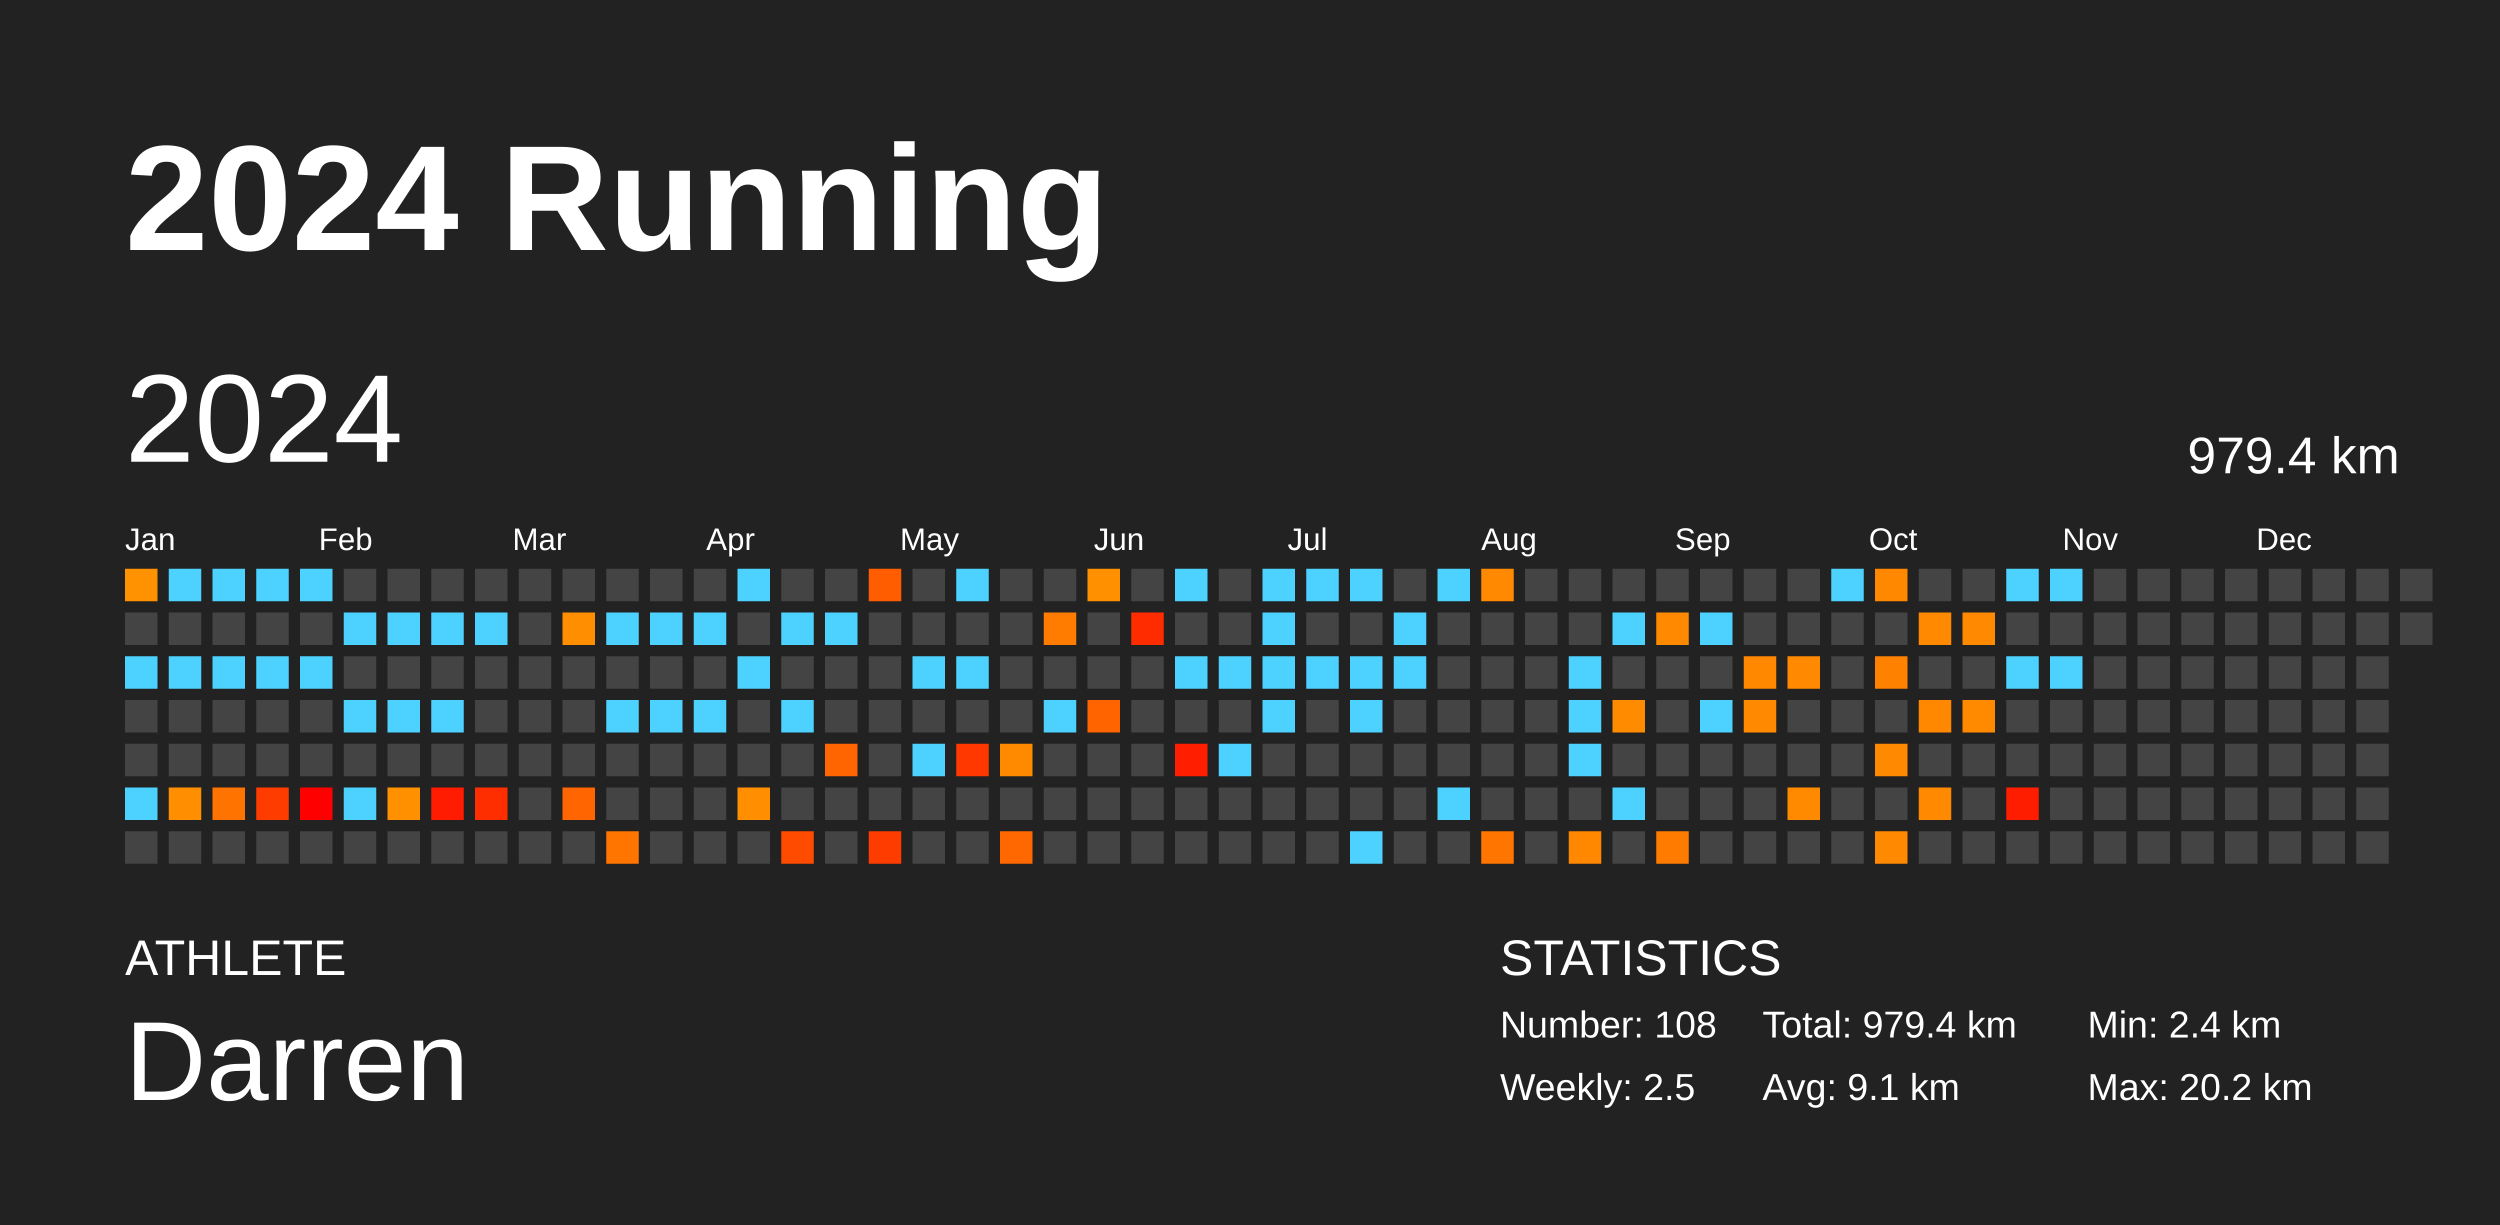
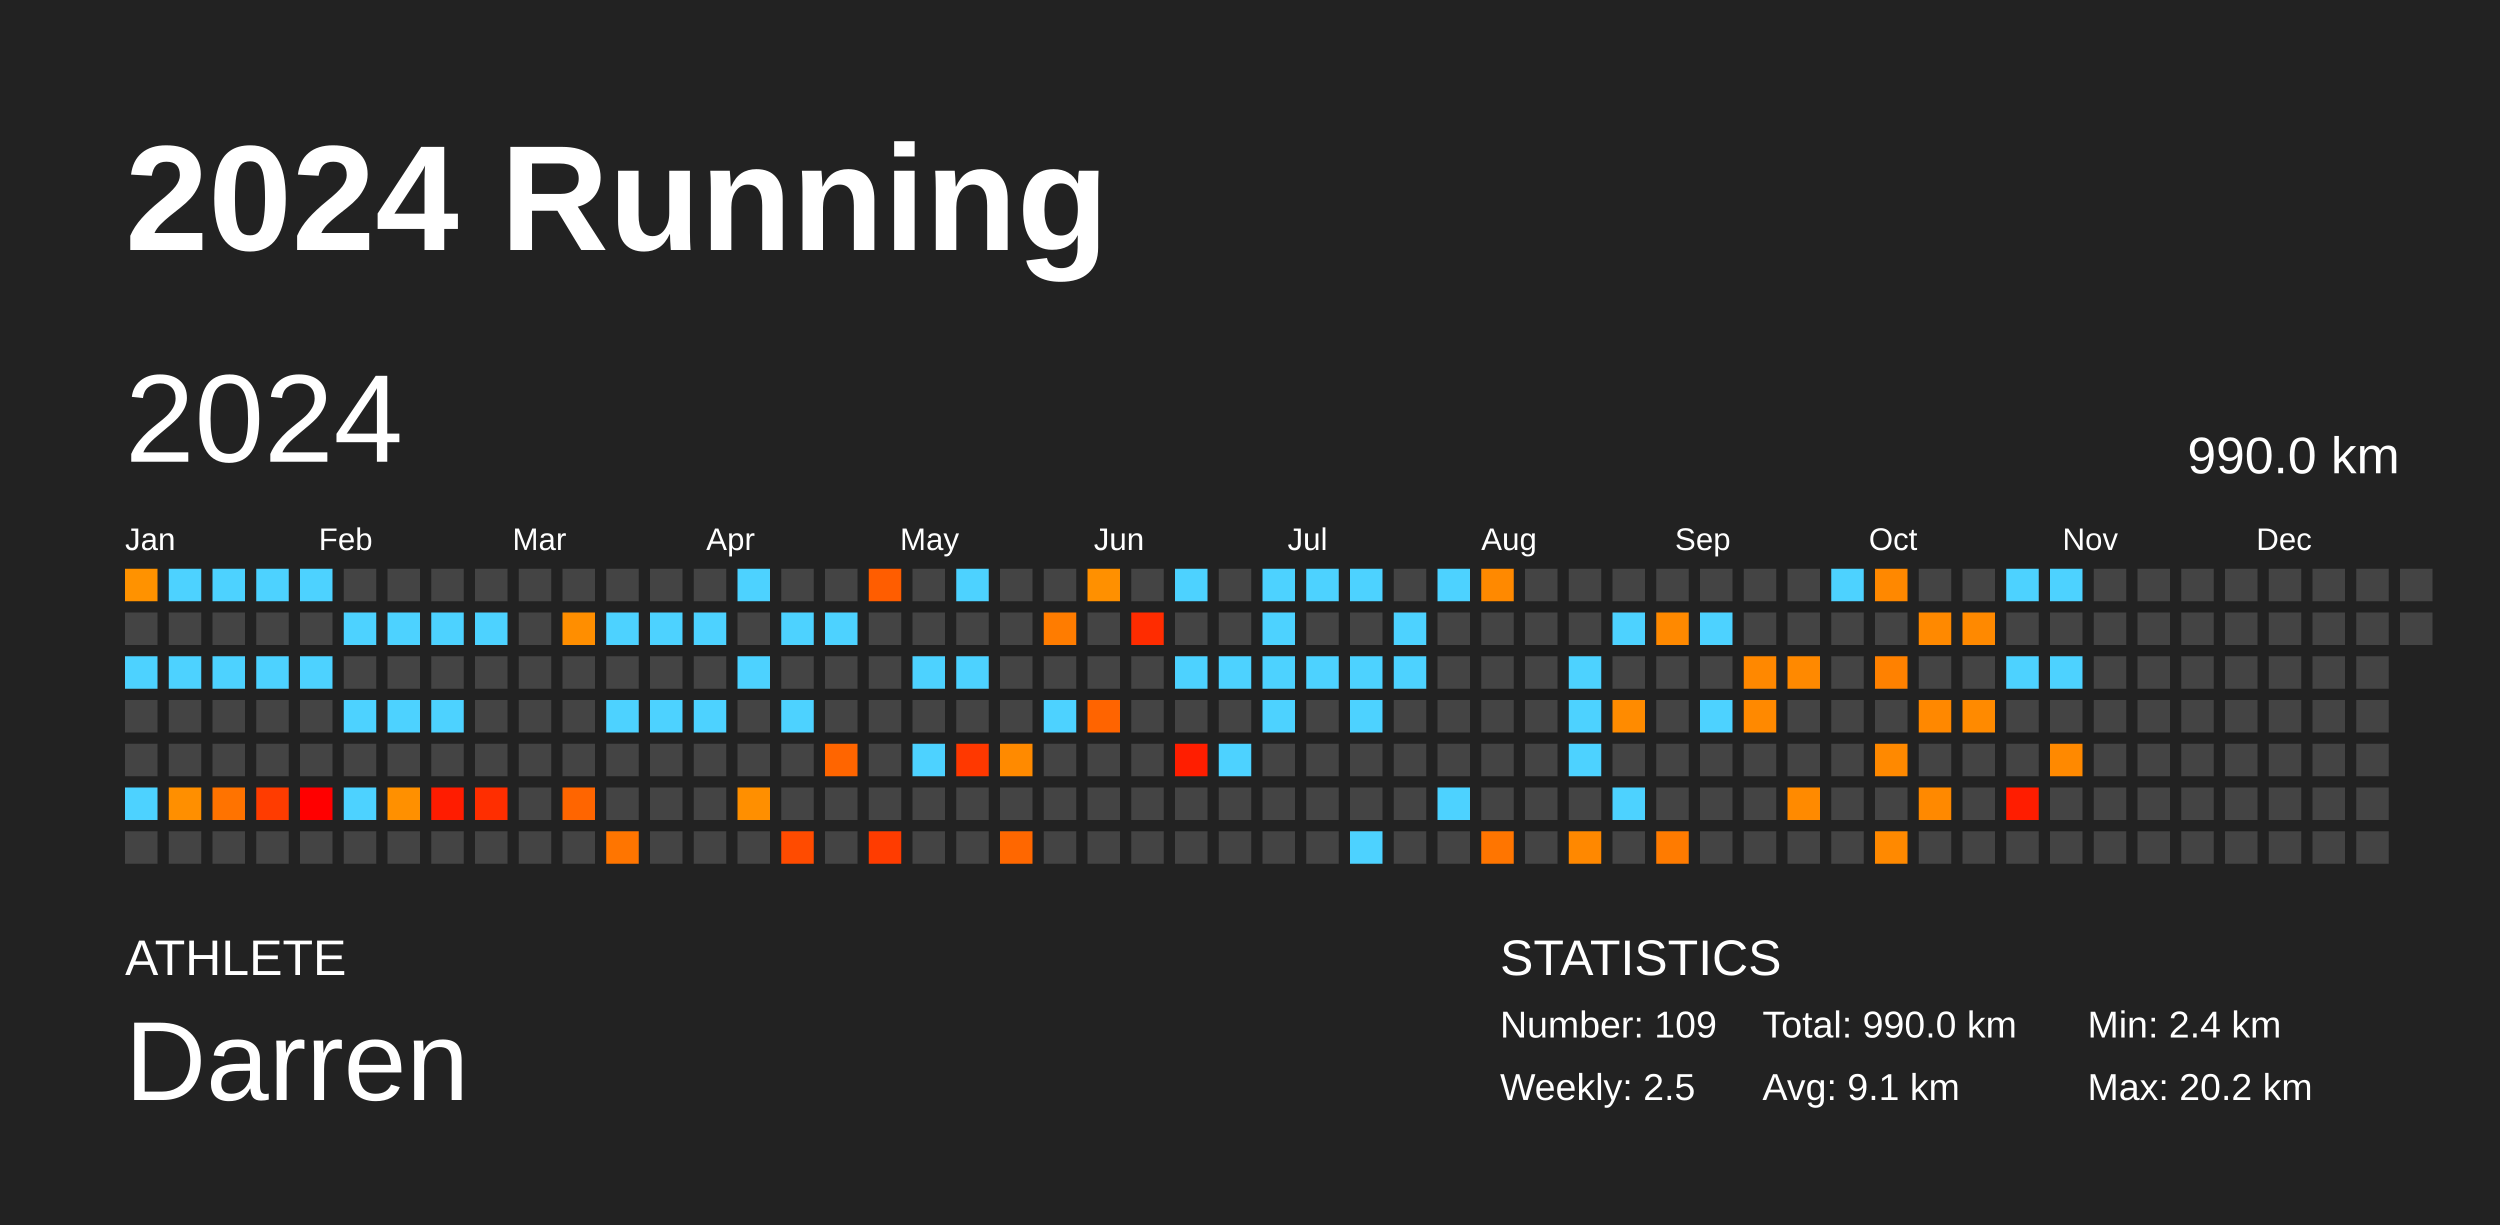
<svg xmlns="http://www.w3.org/2000/svg" baseProfile="full" height="98mm" version="1.1" viewBox="0,0,200,98" width="200mm">
  <defs />
  <rect fill="#222222" height="98" width="200" x="0" y="0" />
  <text fill="#FFFFFF" style="font-size:12px; font-family:Arial; font-weight:bold;" x="10" y="20">2024 Running</text>
  <text fill="#FFFFFF" style="font-size:4px; font-family:Arial" x="10" y="78">ATHLETE</text>
  <text fill="#FFFFFF" style="font-size:9px; font-family:Arial" x="10" y="88">Darren</text>
  <text fill="#FFFFFF" style="font-size:4px; font-family:Arial" x="120" y="78">STATISTICS</text>
-   <text fill="#FFFFFF" style="font-size:3px; font-family:Arial" x="120" y="83">Number: 108</text>
+   <text fill="#FFFFFF" style="font-size:3px; font-family:Arial" x="120" y="83">Number: 109</text>
  <text fill="#FFFFFF" style="font-size:3px; font-family:Arial" x="120" y="88">Weekly: 2.5</text>
-   <text fill="#FFFFFF" style="font-size:3px; font-family:Arial" x="141" y="83">Total: 979.4 km</text>
+   <text fill="#FFFFFF" style="font-size:3px; font-family:Arial" x="141" y="83">Total: 990.0 km</text>
  <text fill="#FFFFFF" style="font-size:3px; font-family:Arial" x="141" y="88">Avg: 9.1 km</text>
  <text fill="#FFFFFF" style="font-size:3px; font-family:Arial" x="167" y="83">Min: 2.4 km</text>
  <text fill="#FFFFFF" style="font-size:3px; font-family:Arial" x="167" y="88">Max: 20.2 km</text>
  <text dominant-baseline="hanging" fill="#FFFFFF" style="font-size:10.0px; font-family:Arial;" x="10" y="30">2024</text>
-   <text dominant-baseline="hanging" fill="#FFFFFF" style="font-size:4.125px; font-family:Arial;" x="175" y="35">979.4 km</text>
+   <text dominant-baseline="hanging" fill="#FFFFFF" style="font-size:4.125px; font-family:Arial;" x="175" y="35">990.0 km</text>
  <text fill="#FFFFFF" style="font-size:2.5px; font-family:Arial" x="10.0" y="44">Jan</text>
  <text fill="#FFFFFF" style="font-size:2.5px; font-family:Arial" x="25.5" y="44">Feb</text>
  <text fill="#FFFFFF" style="font-size:2.5px; font-family:Arial" x="41.0" y="44">Mar</text>
  <text fill="#FFFFFF" style="font-size:2.5px; font-family:Arial" x="56.5" y="44">Apr</text>
  <text fill="#FFFFFF" style="font-size:2.5px; font-family:Arial" x="72.0" y="44">May</text>
  <text fill="#FFFFFF" style="font-size:2.5px; font-family:Arial" x="87.5" y="44">Jun</text>
  <text fill="#FFFFFF" style="font-size:2.5px; font-family:Arial" x="103.0" y="44">Jul</text>
  <text fill="#FFFFFF" style="font-size:2.5px; font-family:Arial" x="118.5" y="44">Aug</text>
  <text fill="#FFFFFF" style="font-size:2.5px; font-family:Arial" x="134.0" y="44">Sep</text>
  <text fill="#FFFFFF" style="font-size:2.5px; font-family:Arial" x="149.5" y="44">Oct</text>
  <text fill="#FFFFFF" style="font-size:2.5px; font-family:Arial" x="165.0" y="44">Nov</text>
  <text fill="#FFFFFF" style="font-size:2.5px; font-family:Arial" x="180.5" y="44">Dec</text>
  <rect fill="#ff9200" height="2.6" width="2.6" x="10.0" y="45.5" />
  <rect fill="#444444" height="2.6" width="2.6" x="10.0" y="49.0" />
  <rect fill="#4dd2ff" height="2.6" width="2.6" x="10.0" y="52.5" />
  <rect fill="#444444" height="2.6" width="2.6" x="10.0" y="56.0" />
  <rect fill="#444444" height="2.6" width="2.6" x="10.0" y="59.5" />
  <rect fill="#4dd2ff" height="2.6" width="2.6" x="10.0" y="63.0" />
  <rect fill="#444444" height="2.6" width="2.6" x="10.0" y="66.5" />
  <rect fill="#4dd2ff" height="2.6" width="2.6" x="13.5" y="45.5" />
  <rect fill="#444444" height="2.6" width="2.6" x="13.5" y="49.0" />
  <rect fill="#4dd2ff" height="2.6" width="2.6" x="13.5" y="52.5" />
  <rect fill="#444444" height="2.6" width="2.6" x="13.5" y="56.0" />
  <rect fill="#444444" height="2.6" width="2.6" x="13.5" y="59.5" />
  <rect fill="#ff8f00" height="2.6" width="2.6" x="13.5" y="63.0" />
  <rect fill="#444444" height="2.6" width="2.6" x="13.5" y="66.5" />
  <rect fill="#4dd2ff" height="2.6" width="2.6" x="17.0" y="45.5" />
  <rect fill="#444444" height="2.6" width="2.6" x="17.0" y="49.0" />
  <rect fill="#4dd2ff" height="2.6" width="2.6" x="17.0" y="52.5" />
  <rect fill="#444444" height="2.6" width="2.6" x="17.0" y="56.0" />
  <rect fill="#444444" height="2.6" width="2.6" x="17.0" y="59.5" />
  <rect fill="#ff7300" height="2.6" width="2.6" x="17.0" y="63.0" />
  <rect fill="#444444" height="2.6" width="2.6" x="17.0" y="66.5" />
  <rect fill="#4dd2ff" height="2.6" width="2.6" x="20.5" y="45.5" />
  <rect fill="#444444" height="2.6" width="2.6" x="20.5" y="49.0" />
  <rect fill="#4dd2ff" height="2.6" width="2.6" x="20.5" y="52.5" />
  <rect fill="#444444" height="2.6" width="2.6" x="20.5" y="56.0" />
  <rect fill="#444444" height="2.6" width="2.6" x="20.5" y="59.5" />
  <rect fill="#ff3c00" height="2.6" width="2.6" x="20.5" y="63.0" />
  <rect fill="#444444" height="2.6" width="2.6" x="20.5" y="66.5" />
  <rect fill="#4dd2ff" height="2.6" width="2.6" x="24.0" y="45.5" />
  <rect fill="#444444" height="2.6" width="2.6" x="24.0" y="49.0" />
  <rect fill="#4dd2ff" height="2.6" width="2.6" x="24.0" y="52.5" />
  <rect fill="#444444" height="2.6" width="2.6" x="24.0" y="56.0" />
  <rect fill="#444444" height="2.6" width="2.6" x="24.0" y="59.5" />
  <rect fill="red" height="2.6" width="2.6" x="24.0" y="63.0" />
  <rect fill="#444444" height="2.6" width="2.6" x="24.0" y="66.5" />
  <rect fill="#444444" height="2.6" width="2.6" x="27.5" y="45.5" />
  <rect fill="#4dd2ff" height="2.6" width="2.6" x="27.5" y="49.0" />
  <rect fill="#444444" height="2.6" width="2.6" x="27.5" y="52.5" />
  <rect fill="#4dd2ff" height="2.6" width="2.6" x="27.5" y="56.0" />
  <rect fill="#444444" height="2.6" width="2.6" x="27.5" y="59.5" />
  <rect fill="#4dd2ff" height="2.6" width="2.6" x="27.5" y="63.0" />
  <rect fill="#444444" height="2.6" width="2.6" x="27.5" y="66.5" />
  <rect fill="#444444" height="2.6" width="2.6" x="31.0" y="45.5" />
  <rect fill="#4dd2ff" height="2.6" width="2.6" x="31.0" y="49.0" />
  <rect fill="#444444" height="2.6" width="2.6" x="31.0" y="52.5" />
  <rect fill="#4dd2ff" height="2.6" width="2.6" x="31.0" y="56.0" />
  <rect fill="#444444" height="2.6" width="2.6" x="31.0" y="59.5" />
  <rect fill="#ff9000" height="2.6" width="2.6" x="31.0" y="63.0" />
  <rect fill="#444444" height="2.6" width="2.6" x="31.0" y="66.5" />
  <rect fill="#444444" height="2.6" width="2.6" x="34.5" y="45.5" />
  <rect fill="#4dd2ff" height="2.6" width="2.6" x="34.5" y="49.0" />
  <rect fill="#444444" height="2.6" width="2.6" x="34.5" y="52.5" />
  <rect fill="#4dd2ff" height="2.6" width="2.6" x="34.5" y="56.0" />
  <rect fill="#444444" height="2.6" width="2.6" x="34.5" y="59.5" />
  <rect fill="#ff1c00" height="2.6" width="2.6" x="34.5" y="63.0" />
  <rect fill="#444444" height="2.6" width="2.6" x="34.5" y="66.5" />
  <rect fill="#444444" height="2.6" width="2.6" x="38.0" y="45.5" />
  <rect fill="#4dd2ff" height="2.6" width="2.6" x="38.0" y="49.0" />
  <rect fill="#444444" height="2.6" width="2.6" x="38.0" y="52.5" />
  <rect fill="#444444" height="2.6" width="2.6" x="38.0" y="56.0" />
  <rect fill="#444444" height="2.6" width="2.6" x="38.0" y="59.5" />
  <rect fill="#ff2e00" height="2.6" width="2.6" x="38.0" y="63.0" />
  <rect fill="#444444" height="2.6" width="2.6" x="38.0" y="66.5" />
  <rect fill="#444444" height="2.6" width="2.6" x="41.5" y="45.5" />
  <rect fill="#444444" height="2.6" width="2.6" x="41.5" y="49.0" />
  <rect fill="#444444" height="2.6" width="2.6" x="41.5" y="52.5" />
  <rect fill="#444444" height="2.6" width="2.6" x="41.5" y="56.0" />
  <rect fill="#444444" height="2.6" width="2.6" x="41.5" y="59.5" />
  <rect fill="#444444" height="2.6" width="2.6" x="41.5" y="63.0" />
  <rect fill="#444444" height="2.6" width="2.6" x="41.5" y="66.5" />
  <rect fill="#444444" height="2.6" width="2.6" x="45.0" y="45.5" />
  <rect fill="#ff8e00" height="2.6" width="2.6" x="45.0" y="49.0" />
  <rect fill="#444444" height="2.6" width="2.6" x="45.0" y="52.5" />
  <rect fill="#444444" height="2.6" width="2.6" x="45.0" y="56.0" />
  <rect fill="#444444" height="2.6" width="2.6" x="45.0" y="59.5" />
  <rect fill="#ff6500" height="2.6" width="2.6" x="45.0" y="63.0" />
  <rect fill="#444444" height="2.6" width="2.6" x="45.0" y="66.5" />
  <rect fill="#444444" height="2.6" width="2.6" x="48.5" y="45.5" />
  <rect fill="#4dd2ff" height="2.6" width="2.6" x="48.5" y="49.0" />
  <rect fill="#444444" height="2.6" width="2.6" x="48.5" y="52.5" />
  <rect fill="#4dd2ff" height="2.6" width="2.6" x="48.5" y="56.0" />
  <rect fill="#444444" height="2.6" width="2.6" x="48.5" y="59.5" />
  <rect fill="#444444" height="2.6" width="2.6" x="48.5" y="63.0" />
  <rect fill="#ff7500" height="2.6" width="2.6" x="48.5" y="66.5" />
  <rect fill="#444444" height="2.6" width="2.6" x="52.0" y="45.5" />
  <rect fill="#4dd2ff" height="2.6" width="2.6" x="52.0" y="49.0" />
  <rect fill="#444444" height="2.6" width="2.6" x="52.0" y="52.5" />
  <rect fill="#4dd2ff" height="2.6" width="2.6" x="52.0" y="56.0" />
  <rect fill="#444444" height="2.6" width="2.6" x="52.0" y="59.5" />
  <rect fill="#444444" height="2.6" width="2.6" x="52.0" y="63.0" />
  <rect fill="#444444" height="2.6" width="2.6" x="52.0" y="66.5" />
  <rect fill="#444444" height="2.6" width="2.6" x="55.5" y="45.5" />
  <rect fill="#4dd2ff" height="2.6" width="2.6" x="55.5" y="49.0" />
  <rect fill="#444444" height="2.6" width="2.6" x="55.5" y="52.5" />
  <rect fill="#4dd2ff" height="2.6" width="2.6" x="55.5" y="56.0" />
  <rect fill="#444444" height="2.6" width="2.6" x="55.5" y="59.5" />
  <rect fill="#444444" height="2.6" width="2.6" x="55.5" y="63.0" />
  <rect fill="#444444" height="2.6" width="2.6" x="55.5" y="66.5" />
  <rect fill="#4dd2ff" height="2.6" width="2.6" x="59.0" y="45.5" />
  <rect fill="#444444" height="2.6" width="2.6" x="59.0" y="49.0" />
  <rect fill="#4dd2ff" height="2.6" width="2.6" x="59.0" y="52.5" />
  <rect fill="#444444" height="2.6" width="2.6" x="59.0" y="56.0" />
  <rect fill="#444444" height="2.6" width="2.6" x="59.0" y="59.5" />
  <rect fill="#ff8f00" height="2.6" width="2.6" x="59.0" y="63.0" />
  <rect fill="#444444" height="2.6" width="2.6" x="59.0" y="66.5" />
  <rect fill="#444444" height="2.6" width="2.6" x="62.5" y="45.5" />
  <rect fill="#4dd2ff" height="2.6" width="2.6" x="62.5" y="49.0" />
  <rect fill="#444444" height="2.6" width="2.6" x="62.5" y="52.5" />
  <rect fill="#4dd2ff" height="2.6" width="2.6" x="62.5" y="56.0" />
  <rect fill="#444444" height="2.6" width="2.6" x="62.5" y="59.5" />
  <rect fill="#444444" height="2.6" width="2.6" x="62.5" y="63.0" />
  <rect fill="#ff4b00" height="2.6" width="2.6" x="62.5" y="66.5" />
  <rect fill="#444444" height="2.6" width="2.6" x="66.0" y="45.5" />
  <rect fill="#4dd2ff" height="2.6" width="2.6" x="66.0" y="49.0" />
  <rect fill="#444444" height="2.6" width="2.6" x="66.0" y="52.5" />
  <rect fill="#444444" height="2.6" width="2.6" x="66.0" y="56.0" />
  <rect fill="#ff6500" height="2.6" width="2.6" x="66.0" y="59.5" />
  <rect fill="#444444" height="2.6" width="2.6" x="66.0" y="63.0" />
  <rect fill="#444444" height="2.6" width="2.6" x="66.0" y="66.5" />
  <rect fill="#ff5d00" height="2.6" width="2.6" x="69.5" y="45.5" />
  <rect fill="#444444" height="2.6" width="2.6" x="69.5" y="49.0" />
  <rect fill="#444444" height="2.6" width="2.6" x="69.5" y="52.5" />
  <rect fill="#444444" height="2.6" width="2.6" x="69.5" y="56.0" />
  <rect fill="#444444" height="2.6" width="2.6" x="69.5" y="59.5" />
  <rect fill="#444444" height="2.6" width="2.6" x="69.5" y="63.0" />
  <rect fill="#ff3c00" height="2.6" width="2.6" x="69.5" y="66.5" />
  <rect fill="#444444" height="2.6" width="2.6" x="73.0" y="45.5" />
  <rect fill="#444444" height="2.6" width="2.6" x="73.0" y="49.0" />
  <rect fill="#4dd2ff" height="2.6" width="2.6" x="73.0" y="52.5" />
  <rect fill="#444444" height="2.6" width="2.6" x="73.0" y="56.0" />
  <rect fill="#4dd2ff" height="2.6" width="2.6" x="73.0" y="59.5" />
  <rect fill="#444444" height="2.6" width="2.6" x="73.0" y="63.0" />
  <rect fill="#444444" height="2.6" width="2.6" x="73.0" y="66.5" />
  <rect fill="#4dd2ff" height="2.6" width="2.6" x="76.5" y="45.5" />
  <rect fill="#444444" height="2.6" width="2.6" x="76.5" y="49.0" />
  <rect fill="#4dd2ff" height="2.6" width="2.6" x="76.5" y="52.5" />
  <rect fill="#444444" height="2.6" width="2.6" x="76.5" y="56.0" />
  <rect fill="#ff3800" height="2.6" width="2.6" x="76.5" y="59.5" />
  <rect fill="#444444" height="2.6" width="2.6" x="76.5" y="63.0" />
  <rect fill="#444444" height="2.6" width="2.6" x="76.5" y="66.5" />
  <rect fill="#444444" height="2.6" width="2.6" x="80.0" y="45.5" />
  <rect fill="#444444" height="2.6" width="2.6" x="80.0" y="49.0" />
  <rect fill="#444444" height="2.6" width="2.6" x="80.0" y="52.5" />
  <rect fill="#444444" height="2.6" width="2.6" x="80.0" y="56.0" />
  <rect fill="#ff8a00" height="2.6" width="2.6" x="80.0" y="59.5" />
  <rect fill="#444444" height="2.6" width="2.6" x="80.0" y="63.0" />
  <rect fill="#ff6700" height="2.6" width="2.6" x="80.0" y="66.5" />
  <rect fill="#444444" height="2.6" width="2.6" x="83.5" y="45.5" />
  <rect fill="#ff7c00" height="2.6" width="2.6" x="83.5" y="49.0" />
  <rect fill="#444444" height="2.6" width="2.6" x="83.5" y="52.5" />
  <rect fill="#4dd2ff" height="2.6" width="2.6" x="83.5" y="56.0" />
  <rect fill="#444444" height="2.6" width="2.6" x="83.5" y="59.5" />
  <rect fill="#444444" height="2.6" width="2.6" x="83.5" y="63.0" />
  <rect fill="#444444" height="2.6" width="2.6" x="83.5" y="66.5" />
  <rect fill="#ff9000" height="2.6" width="2.6" x="87.0" y="45.5" />
  <rect fill="#444444" height="2.6" width="2.6" x="87.0" y="49.0" />
  <rect fill="#444444" height="2.6" width="2.6" x="87.0" y="52.5" />
  <rect fill="#ff6400" height="2.6" width="2.6" x="87.0" y="56.0" />
  <rect fill="#444444" height="2.6" width="2.6" x="87.0" y="59.5" />
  <rect fill="#444444" height="2.6" width="2.6" x="87.0" y="63.0" />
  <rect fill="#444444" height="2.6" width="2.6" x="87.0" y="66.5" />
  <rect fill="#444444" height="2.6" width="2.6" x="90.5" y="45.5" />
  <rect fill="#ff2c00" height="2.6" width="2.6" x="90.5" y="49.0" />
  <rect fill="#444444" height="2.6" width="2.6" x="90.5" y="52.5" />
  <rect fill="#444444" height="2.6" width="2.6" x="90.5" y="56.0" />
  <rect fill="#444444" height="2.6" width="2.6" x="90.5" y="59.5" />
  <rect fill="#444444" height="2.6" width="2.6" x="90.5" y="63.0" />
  <rect fill="#444444" height="2.6" width="2.6" x="90.5" y="66.5" />
  <rect fill="#4dd2ff" height="2.6" width="2.6" x="94.0" y="45.5" />
  <rect fill="#444444" height="2.6" width="2.6" x="94.0" y="49.0" />
  <rect fill="#4dd2ff" height="2.6" width="2.6" x="94.0" y="52.5" />
  <rect fill="#444444" height="2.6" width="2.6" x="94.0" y="56.0" />
  <rect fill="#ff1e00" height="2.6" width="2.6" x="94.0" y="59.5" />
  <rect fill="#444444" height="2.6" width="2.6" x="94.0" y="63.0" />
  <rect fill="#444444" height="2.6" width="2.6" x="94.0" y="66.5" />
  <rect fill="#444444" height="2.6" width="2.6" x="97.5" y="45.5" />
  <rect fill="#444444" height="2.6" width="2.6" x="97.5" y="49.0" />
  <rect fill="#4dd2ff" height="2.6" width="2.6" x="97.5" y="52.5" />
  <rect fill="#444444" height="2.6" width="2.6" x="97.5" y="56.0" />
  <rect fill="#4dd2ff" height="2.6" width="2.6" x="97.5" y="59.5" />
  <rect fill="#444444" height="2.6" width="2.6" x="97.5" y="63.0" />
  <rect fill="#444444" height="2.6" width="2.6" x="97.5" y="66.5" />
  <rect fill="#4dd2ff" height="2.6" width="2.6" x="101.0" y="45.5" />
  <rect fill="#4dd2ff" height="2.6" width="2.6" x="101.0" y="49.0" />
  <rect fill="#4dd2ff" height="2.6" width="2.6" x="101.0" y="52.5" />
  <rect fill="#4dd2ff" height="2.6" width="2.6" x="101.0" y="56.0" />
  <rect fill="#444444" height="2.6" width="2.6" x="101.0" y="59.5" />
  <rect fill="#444444" height="2.6" width="2.6" x="101.0" y="63.0" />
  <rect fill="#444444" height="2.6" width="2.6" x="101.0" y="66.5" />
  <rect fill="#4dd2ff" height="2.6" width="2.6" x="104.5" y="45.5" />
  <rect fill="#444444" height="2.6" width="2.6" x="104.5" y="49.0" />
  <rect fill="#4dd2ff" height="2.6" width="2.6" x="104.5" y="52.5" />
  <rect fill="#444444" height="2.6" width="2.6" x="104.5" y="56.0" />
  <rect fill="#444444" height="2.6" width="2.6" x="104.5" y="59.5" />
  <rect fill="#444444" height="2.6" width="2.6" x="104.5" y="63.0" />
  <rect fill="#444444" height="2.6" width="2.6" x="104.5" y="66.5" />
  <rect fill="#4dd2ff" height="2.6" width="2.6" x="108.0" y="45.5" />
  <rect fill="#444444" height="2.6" width="2.6" x="108.0" y="49.0" />
  <rect fill="#4dd2ff" height="2.6" width="2.6" x="108.0" y="52.5" />
  <rect fill="#4dd2ff" height="2.6" width="2.6" x="108.0" y="56.0" />
  <rect fill="#444444" height="2.6" width="2.6" x="108.0" y="59.5" />
  <rect fill="#444444" height="2.6" width="2.6" x="108.0" y="63.0" />
  <rect fill="#4dd2ff" height="2.6" width="2.6" x="108.0" y="66.5" />
  <rect fill="#444444" height="2.6" width="2.6" x="111.5" y="45.5" />
  <rect fill="#4dd2ff" height="2.6" width="2.6" x="111.5" y="49.0" />
  <rect fill="#4dd2ff" height="2.6" width="2.6" x="111.5" y="52.5" />
  <rect fill="#444444" height="2.6" width="2.6" x="111.5" y="56.0" />
  <rect fill="#444444" height="2.6" width="2.6" x="111.5" y="59.5" />
  <rect fill="#444444" height="2.6" width="2.6" x="111.5" y="63.0" />
  <rect fill="#444444" height="2.6" width="2.6" x="111.5" y="66.5" />
  <rect fill="#4dd2ff" height="2.6" width="2.6" x="115.0" y="45.5" />
  <rect fill="#444444" height="2.6" width="2.6" x="115.0" y="49.0" />
  <rect fill="#444444" height="2.6" width="2.6" x="115.0" y="52.5" />
  <rect fill="#444444" height="2.6" width="2.6" x="115.0" y="56.0" />
  <rect fill="#444444" height="2.6" width="2.6" x="115.0" y="59.5" />
  <rect fill="#4dd2ff" height="2.6" width="2.6" x="115.0" y="63.0" />
  <rect fill="#444444" height="2.6" width="2.6" x="115.0" y="66.5" />
  <rect fill="#ff8900" height="2.6" width="2.6" x="118.5" y="45.5" />
  <rect fill="#444444" height="2.6" width="2.6" x="118.5" y="49.0" />
  <rect fill="#444444" height="2.6" width="2.6" x="118.5" y="52.5" />
  <rect fill="#444444" height="2.6" width="2.6" x="118.5" y="56.0" />
  <rect fill="#444444" height="2.6" width="2.6" x="118.5" y="59.5" />
  <rect fill="#444444" height="2.6" width="2.6" x="118.5" y="63.0" />
  <rect fill="#ff7500" height="2.6" width="2.6" x="118.5" y="66.5" />
  <rect fill="#444444" height="2.6" width="2.6" x="122.0" y="45.5" />
  <rect fill="#444444" height="2.6" width="2.6" x="122.0" y="49.0" />
  <rect fill="#444444" height="2.6" width="2.6" x="122.0" y="52.5" />
  <rect fill="#444444" height="2.6" width="2.6" x="122.0" y="56.0" />
  <rect fill="#444444" height="2.6" width="2.6" x="122.0" y="59.5" />
  <rect fill="#444444" height="2.6" width="2.6" x="122.0" y="63.0" />
  <rect fill="#444444" height="2.6" width="2.6" x="122.0" y="66.5" />
  <rect fill="#444444" height="2.6" width="2.6" x="125.5" y="45.5" />
  <rect fill="#444444" height="2.6" width="2.6" x="125.5" y="49.0" />
  <rect fill="#4dd2ff" height="2.6" width="2.6" x="125.5" y="52.5" />
  <rect fill="#4dd2ff" height="2.6" width="2.6" x="125.5" y="56.0" />
  <rect fill="#4dd2ff" height="2.6" width="2.6" x="125.5" y="59.5" />
  <rect fill="#444444" height="2.6" width="2.6" x="125.5" y="63.0" />
  <rect fill="#ff8800" height="2.6" width="2.6" x="125.5" y="66.5" />
  <rect fill="#444444" height="2.6" width="2.6" x="129.0" y="45.5" />
  <rect fill="#4dd2ff" height="2.6" width="2.6" x="129.0" y="49.0" />
  <rect fill="#444444" height="2.6" width="2.6" x="129.0" y="52.5" />
  <rect fill="#ff8b00" height="2.6" width="2.6" x="129.0" y="56.0" />
  <rect fill="#444444" height="2.6" width="2.6" x="129.0" y="59.5" />
  <rect fill="#4dd2ff" height="2.6" width="2.6" x="129.0" y="63.0" />
  <rect fill="#444444" height="2.6" width="2.6" x="129.0" y="66.5" />
  <rect fill="#444444" height="2.6" width="2.6" x="132.5" y="45.5" />
  <rect fill="#ff8900" height="2.6" width="2.6" x="132.5" y="49.0" />
  <rect fill="#444444" height="2.6" width="2.6" x="132.5" y="52.5" />
  <rect fill="#444444" height="2.6" width="2.6" x="132.5" y="56.0" />
  <rect fill="#444444" height="2.6" width="2.6" x="132.5" y="59.5" />
  <rect fill="#444444" height="2.6" width="2.6" x="132.5" y="63.0" />
  <rect fill="#ff7b00" height="2.6" width="2.6" x="132.5" y="66.5" />
  <rect fill="#444444" height="2.6" width="2.6" x="136.0" y="45.5" />
  <rect fill="#4dd2ff" height="2.6" width="2.6" x="136.0" y="49.0" />
  <rect fill="#444444" height="2.6" width="2.6" x="136.0" y="52.5" />
  <rect fill="#4dd2ff" height="2.6" width="2.6" x="136.0" y="56.0" />
  <rect fill="#444444" height="2.6" width="2.6" x="136.0" y="59.5" />
  <rect fill="#444444" height="2.6" width="2.6" x="136.0" y="63.0" />
  <rect fill="#444444" height="2.6" width="2.6" x="136.0" y="66.5" />
  <rect fill="#444444" height="2.6" width="2.6" x="139.5" y="45.5" />
  <rect fill="#444444" height="2.6" width="2.6" x="139.5" y="49.0" />
  <rect fill="#ff8800" height="2.6" width="2.6" x="139.5" y="52.5" />
  <rect fill="#ff8900" height="2.6" width="2.6" x="139.5" y="56.0" />
  <rect fill="#444444" height="2.6" width="2.6" x="139.5" y="59.5" />
  <rect fill="#444444" height="2.6" width="2.6" x="139.5" y="63.0" />
  <rect fill="#444444" height="2.6" width="2.6" x="139.5" y="66.5" />
  <rect fill="#444444" height="2.6" width="2.6" x="143.0" y="45.5" />
  <rect fill="#444444" height="2.6" width="2.6" x="143.0" y="49.0" />
  <rect fill="#ff8900" height="2.6" width="2.6" x="143.0" y="52.5" />
  <rect fill="#444444" height="2.6" width="2.6" x="143.0" y="56.0" />
  <rect fill="#444444" height="2.6" width="2.6" x="143.0" y="59.5" />
  <rect fill="#ff8a00" height="2.6" width="2.6" x="143.0" y="63.0" />
  <rect fill="#444444" height="2.6" width="2.6" x="143.0" y="66.5" />
  <rect fill="#4dd2ff" height="2.6" width="2.6" x="146.5" y="45.5" />
  <rect fill="#444444" height="2.6" width="2.6" x="146.5" y="49.0" />
  <rect fill="#444444" height="2.6" width="2.6" x="146.5" y="52.5" />
  <rect fill="#444444" height="2.6" width="2.6" x="146.5" y="56.0" />
  <rect fill="#444444" height="2.6" width="2.6" x="146.5" y="59.5" />
  <rect fill="#444444" height="2.6" width="2.6" x="146.5" y="63.0" />
  <rect fill="#444444" height="2.6" width="2.6" x="146.5" y="66.5" />
  <rect fill="#ff8800" height="2.6" width="2.6" x="150.0" y="45.5" />
  <rect fill="#444444" height="2.6" width="2.6" x="150.0" y="49.0" />
  <rect fill="#ff8100" height="2.6" width="2.6" x="150.0" y="52.5" />
  <rect fill="#444444" height="2.6" width="2.6" x="150.0" y="56.0" />
  <rect fill="#ff8900" height="2.6" width="2.6" x="150.0" y="59.5" />
  <rect fill="#444444" height="2.6" width="2.6" x="150.0" y="63.0" />
  <rect fill="#ff8900" height="2.6" width="2.6" x="150.0" y="66.5" />
  <rect fill="#444444" height="2.6" width="2.6" x="153.5" y="45.5" />
  <rect fill="#ff8900" height="2.6" width="2.6" x="153.5" y="49.0" />
  <rect fill="#444444" height="2.6" width="2.6" x="153.5" y="52.5" />
  <rect fill="#ff8800" height="2.6" width="2.6" x="153.5" y="56.0" />
  <rect fill="#444444" height="2.6" width="2.6" x="153.5" y="59.5" />
  <rect fill="#ff8900" height="2.6" width="2.6" x="153.5" y="63.0" />
  <rect fill="#444444" height="2.6" width="2.6" x="153.5" y="66.5" />
  <rect fill="#444444" height="2.6" width="2.6" x="157.0" y="45.5" />
  <rect fill="#ff8900" height="2.6" width="2.6" x="157.0" y="49.0" />
  <rect fill="#444444" height="2.6" width="2.6" x="157.0" y="52.5" />
  <rect fill="#ff8a00" height="2.6" width="2.6" x="157.0" y="56.0" />
  <rect fill="#444444" height="2.6" width="2.6" x="157.0" y="59.5" />
  <rect fill="#444444" height="2.6" width="2.6" x="157.0" y="63.0" />
  <rect fill="#444444" height="2.6" width="2.6" x="157.0" y="66.5" />
  <rect fill="#4dd2ff" height="2.6" width="2.6" x="160.5" y="45.5" />
  <rect fill="#444444" height="2.6" width="2.6" x="160.5" y="49.0" />
  <rect fill="#4dd2ff" height="2.6" width="2.6" x="160.5" y="52.5" />
  <rect fill="#444444" height="2.6" width="2.6" x="160.5" y="56.0" />
  <rect fill="#444444" height="2.6" width="2.6" x="160.5" y="59.5" />
  <rect fill="#ff1d00" height="2.6" width="2.6" x="160.5" y="63.0" />
  <rect fill="#444444" height="2.6" width="2.6" x="160.5" y="66.5" />
  <rect fill="#4dd2ff" height="2.6" width="2.6" x="164.0" y="45.5" />
  <rect fill="#444444" height="2.6" width="2.6" x="164.0" y="49.0" />
  <rect fill="#4dd2ff" height="2.6" width="2.6" x="164.0" y="52.5" />
  <rect fill="#444444" height="2.6" width="2.6" x="164.0" y="56.0" />
-   <rect fill="#444444" height="2.6" width="2.6" x="164.0" y="59.5" />
+   <rect fill="#ff8900" height="2.6" width="2.6" x="164.0" y="59.5" />
  <rect fill="#444444" height="2.6" width="2.6" x="164.0" y="63.0" />
  <rect fill="#444444" height="2.6" width="2.6" x="164.0" y="66.5" />
  <rect fill="#444444" height="2.6" width="2.6" x="167.5" y="45.5" />
  <rect fill="#444444" height="2.6" width="2.6" x="167.5" y="49.0" />
  <rect fill="#444444" height="2.6" width="2.6" x="167.5" y="52.5" />
  <rect fill="#444444" height="2.6" width="2.6" x="167.5" y="56.0" />
  <rect fill="#444444" height="2.6" width="2.6" x="167.5" y="59.5" />
  <rect fill="#444444" height="2.6" width="2.6" x="167.5" y="63.0" />
  <rect fill="#444444" height="2.6" width="2.6" x="167.5" y="66.5" />
  <rect fill="#444444" height="2.6" width="2.6" x="171.0" y="45.5" />
  <rect fill="#444444" height="2.6" width="2.6" x="171.0" y="49.0" />
  <rect fill="#444444" height="2.6" width="2.6" x="171.0" y="52.5" />
  <rect fill="#444444" height="2.6" width="2.6" x="171.0" y="56.0" />
  <rect fill="#444444" height="2.6" width="2.6" x="171.0" y="59.5" />
  <rect fill="#444444" height="2.6" width="2.6" x="171.0" y="63.0" />
  <rect fill="#444444" height="2.6" width="2.6" x="171.0" y="66.5" />
  <rect fill="#444444" height="2.6" width="2.6" x="174.5" y="45.5" />
  <rect fill="#444444" height="2.6" width="2.6" x="174.5" y="49.0" />
  <rect fill="#444444" height="2.6" width="2.6" x="174.5" y="52.5" />
  <rect fill="#444444" height="2.6" width="2.6" x="174.5" y="56.0" />
  <rect fill="#444444" height="2.6" width="2.6" x="174.5" y="59.5" />
  <rect fill="#444444" height="2.6" width="2.6" x="174.5" y="63.0" />
  <rect fill="#444444" height="2.6" width="2.6" x="174.5" y="66.5" />
  <rect fill="#444444" height="2.6" width="2.6" x="178.0" y="45.5" />
  <rect fill="#444444" height="2.6" width="2.6" x="178.0" y="49.0" />
  <rect fill="#444444" height="2.6" width="2.6" x="178.0" y="52.5" />
  <rect fill="#444444" height="2.6" width="2.6" x="178.0" y="56.0" />
  <rect fill="#444444" height="2.6" width="2.6" x="178.0" y="59.5" />
  <rect fill="#444444" height="2.6" width="2.6" x="178.0" y="63.0" />
  <rect fill="#444444" height="2.6" width="2.6" x="178.0" y="66.5" />
  <rect fill="#444444" height="2.6" width="2.6" x="181.5" y="45.5" />
  <rect fill="#444444" height="2.6" width="2.6" x="181.5" y="49.0" />
  <rect fill="#444444" height="2.6" width="2.6" x="181.5" y="52.5" />
  <rect fill="#444444" height="2.6" width="2.6" x="181.5" y="56.0" />
  <rect fill="#444444" height="2.6" width="2.6" x="181.5" y="59.5" />
  <rect fill="#444444" height="2.6" width="2.6" x="181.5" y="63.0" />
  <rect fill="#444444" height="2.6" width="2.6" x="181.5" y="66.5" />
  <rect fill="#444444" height="2.6" width="2.6" x="185.0" y="45.5" />
  <rect fill="#444444" height="2.6" width="2.6" x="185.0" y="49.0" />
  <rect fill="#444444" height="2.6" width="2.6" x="185.0" y="52.5" />
  <rect fill="#444444" height="2.6" width="2.6" x="185.0" y="56.0" />
  <rect fill="#444444" height="2.6" width="2.6" x="185.0" y="59.5" />
  <rect fill="#444444" height="2.6" width="2.6" x="185.0" y="63.0" />
  <rect fill="#444444" height="2.6" width="2.6" x="185.0" y="66.5" />
  <rect fill="#444444" height="2.6" width="2.6" x="188.5" y="45.5" />
  <rect fill="#444444" height="2.6" width="2.6" x="188.5" y="49.0" />
  <rect fill="#444444" height="2.6" width="2.6" x="188.5" y="52.5" />
  <rect fill="#444444" height="2.6" width="2.6" x="188.5" y="56.0" />
  <rect fill="#444444" height="2.6" width="2.6" x="188.5" y="59.5" />
  <rect fill="#444444" height="2.6" width="2.6" x="188.5" y="63.0" />
  <rect fill="#444444" height="2.6" width="2.6" x="188.5" y="66.5" />
  <rect fill="#444444" height="2.6" width="2.6" x="192.0" y="45.5" />
  <rect fill="#444444" height="2.6" width="2.6" x="192.0" y="49.0" />
</svg>
